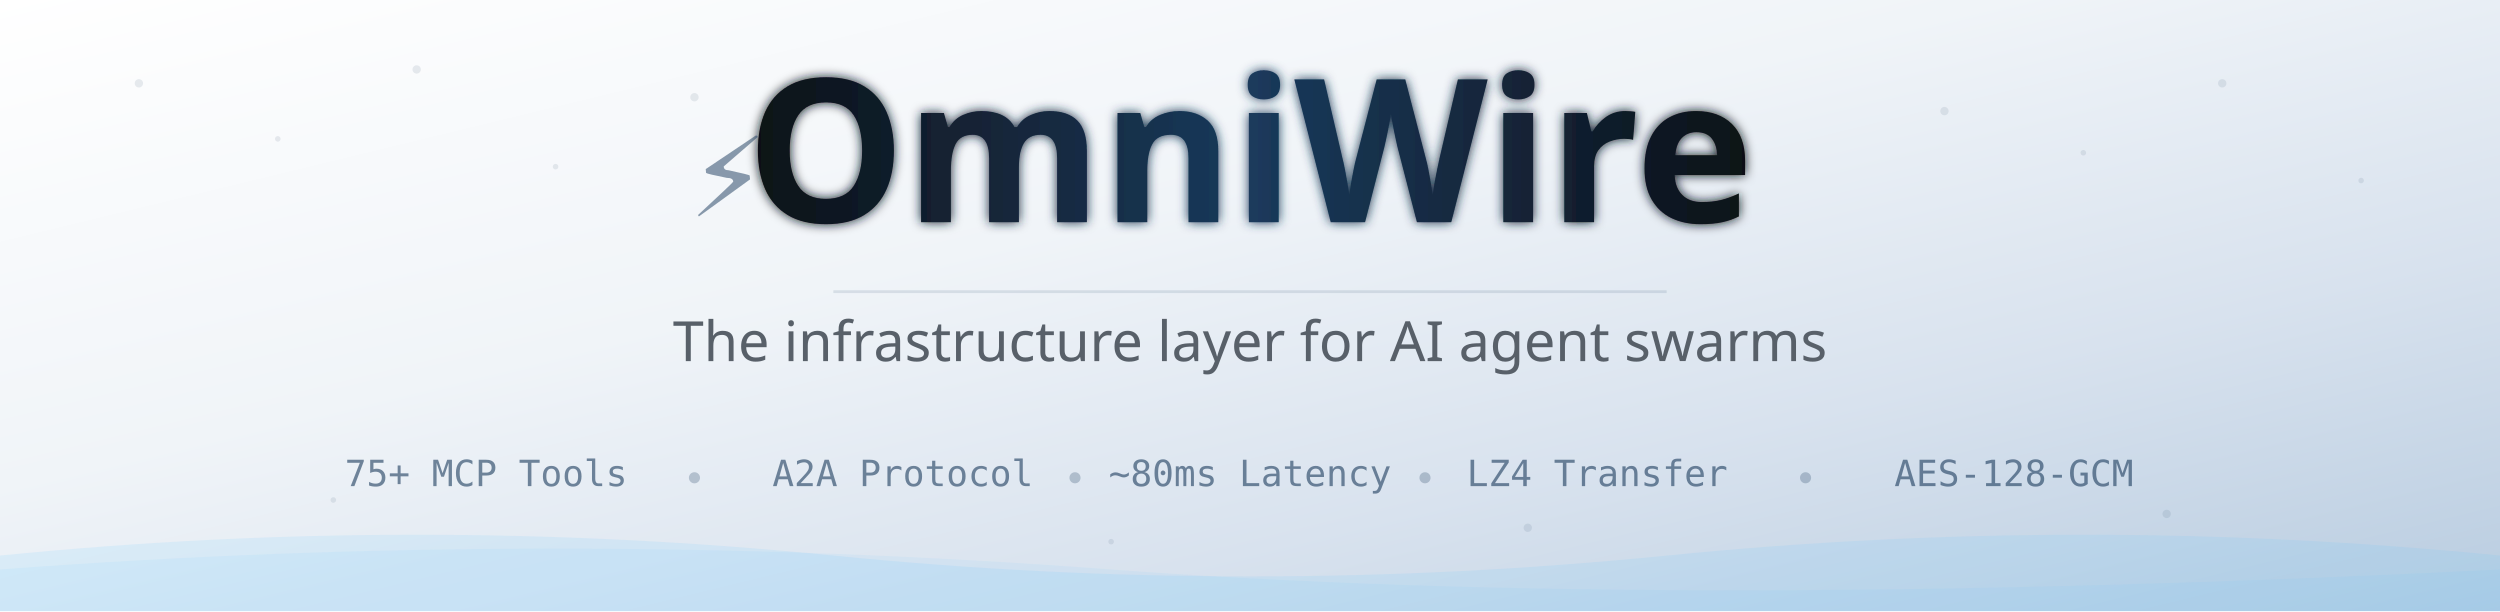
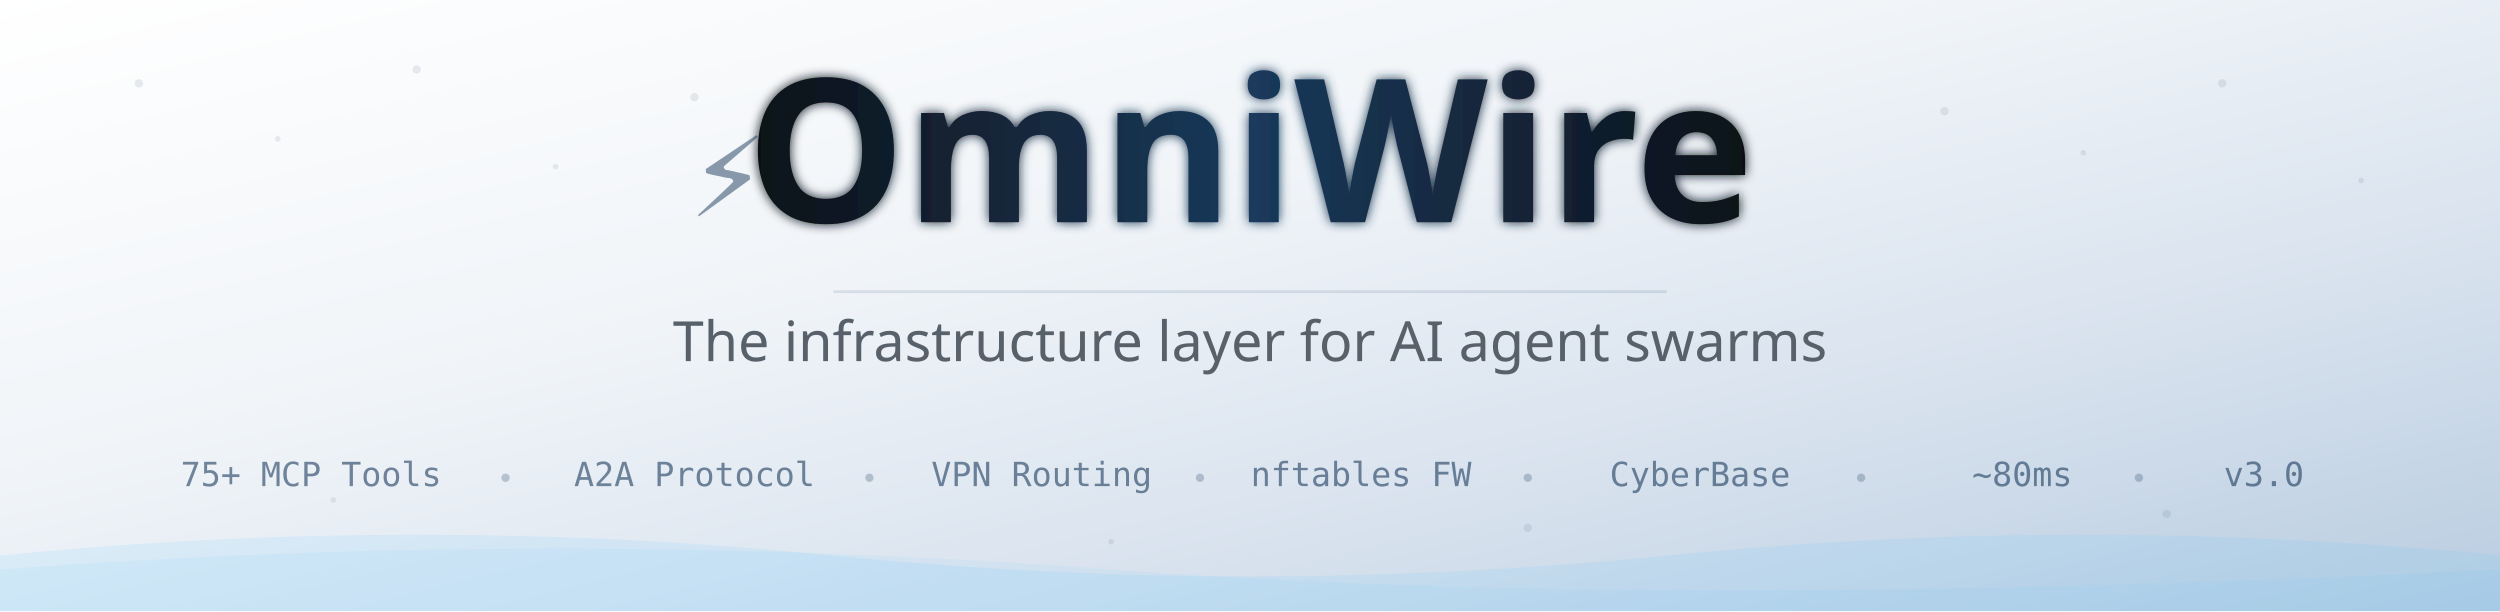
<svg xmlns="http://www.w3.org/2000/svg" width="900" height="220">
  <defs>
    <linearGradient id="bg" x1="0%" y1="0%" x2="100%" y2="100%">
      <stop offset="0%" style="stop-color:#FFFFFF" />
      <stop offset="40%" style="stop-color:#F0F4F8" />
      <stop offset="70%" style="stop-color:#D8E2EE" />
      <stop offset="100%" style="stop-color:#B8CCE0" />
    </linearGradient>
    <linearGradient id="textGrad" x1="0%" y1="0%" x2="100%" y2="0%">
      <stop offset="0%" style="stop-color:#0D1117" />
      <stop offset="50%" style="stop-color:#1A3A5C" />
      <stop offset="100%" style="stop-color:#0D1117" />
    </linearGradient>
    <filter id="glow">
      <feGaussianBlur stdDeviation="2" result="blur" />
      <feMerge>
        <feMergeNode in="blur" />
        <feMergeNode in="SourceGraphic" />
      </feMerge>
    </filter>
  </defs>
  <rect width="900" height="220" fill="url(#bg)" rx="0" />
  <g opacity="0.1" fill="#1A3A5C">
    <circle cx="50" cy="30" r="1.5" />
    <circle cx="100" cy="50" r="1" />
    <circle cx="150" cy="25" r="1.5" />
    <circle cx="200" cy="60" r="1" />
    <circle cx="250" cy="35" r="1.5" />
    <circle cx="700" cy="40" r="1.5" />
    <circle cx="750" cy="55" r="1" />
    <circle cx="800" cy="30" r="1.5" />
    <circle cx="850" cy="65" r="1" />
    <circle cx="120" cy="180" r="1" />
    <circle cx="780" cy="185" r="1.5" />
    <circle cx="400" cy="195" r="1" />
    <circle cx="550" cy="190" r="1.5" />
  </g>
  <line x1="300" y1="105" x2="600" y2="105" stroke="#1A3A5C" stroke-width="1" opacity="0.12" />
  <text x="450" y="80" font-family="'Segoe UI', system-ui, -apple-system, sans-serif" font-size="72" font-weight="700" fill="url(#textGrad)" text-anchor="middle" filter="url(#glow)">OmniWire</text>
  <text x="248" y="78" font-size="40" fill="#1A3A5C" opacity="0.5">⚡</text>
  <text x="450" y="130" font-family="'Segoe UI', system-ui, -apple-system, sans-serif" font-size="20" font-weight="400" fill="#586069" text-anchor="middle">The infrastructure layer for AI agent swarms</text>
-   <g font-family="'Segoe UI Mono', 'SF Mono', monospace" font-size="13" fill="#1A3A5C" opacity="0.6">
-     <text x="175" y="175" text-anchor="middle">75+ MCP Tools</text>
-     <text x="325" y="175" text-anchor="middle">A2A Protocol</text>
-     <text x="450" y="175" text-anchor="middle">~80ms Latency</text>
-     <text x="575" y="175" text-anchor="middle">LZ4 Transfer</text>
-     <text x="725" y="175" text-anchor="middle">AES-128-GCM</text>
+   <g font-family="'Segoe UI Mono', 'SF Mono', monospace" font-size="12" fill="#1A3A5C" opacity="0.6">
+     <text x="112" y="175" text-anchor="middle">75+ MCP Tools</text>
+     <text x="250" y="175" text-anchor="middle">A2A Protocol</text>
+     <text x="375" y="175" text-anchor="middle">VPN Routing</text>
+     <text x="490" y="175" text-anchor="middle">nftables FW</text>
+     <text x="612" y="175" text-anchor="middle">CyberBase</text>
+     <text x="728" y="175" text-anchor="middle">~80ms</text>
+     <text x="815" y="175" text-anchor="middle">v3.0</text>
  </g>
  <g fill="#1A3A5C" opacity="0.25">
-     <circle cx="250" cy="172" r="2" />
-     <circle cx="387" cy="172" r="2" />
-     <circle cx="513" cy="172" r="2" />
-     <circle cx="650" cy="172" r="2" />
+     <circle cx="182" cy="172" r="1.5" />
+     <circle cx="313" cy="172" r="1.5" />
+     <circle cx="432" cy="172" r="1.5" />
+     <circle cx="550" cy="172" r="1.5" />
+     <circle cx="670" cy="172" r="1.5" />
+     <circle cx="770" cy="172" r="1.5" />
  </g>
  <path d="M0,200 Q150,185 300,200 Q450,215 600,200 Q750,185 900,200 L900,220 L0,220 Z" fill="#59C2FF" opacity="0.12" />
  <path d="M0,205 Q200,190 400,205 Q600,220 900,205 L900,220 L0,220 Z" fill="#59C2FF" opacity="0.08" />
</svg>
